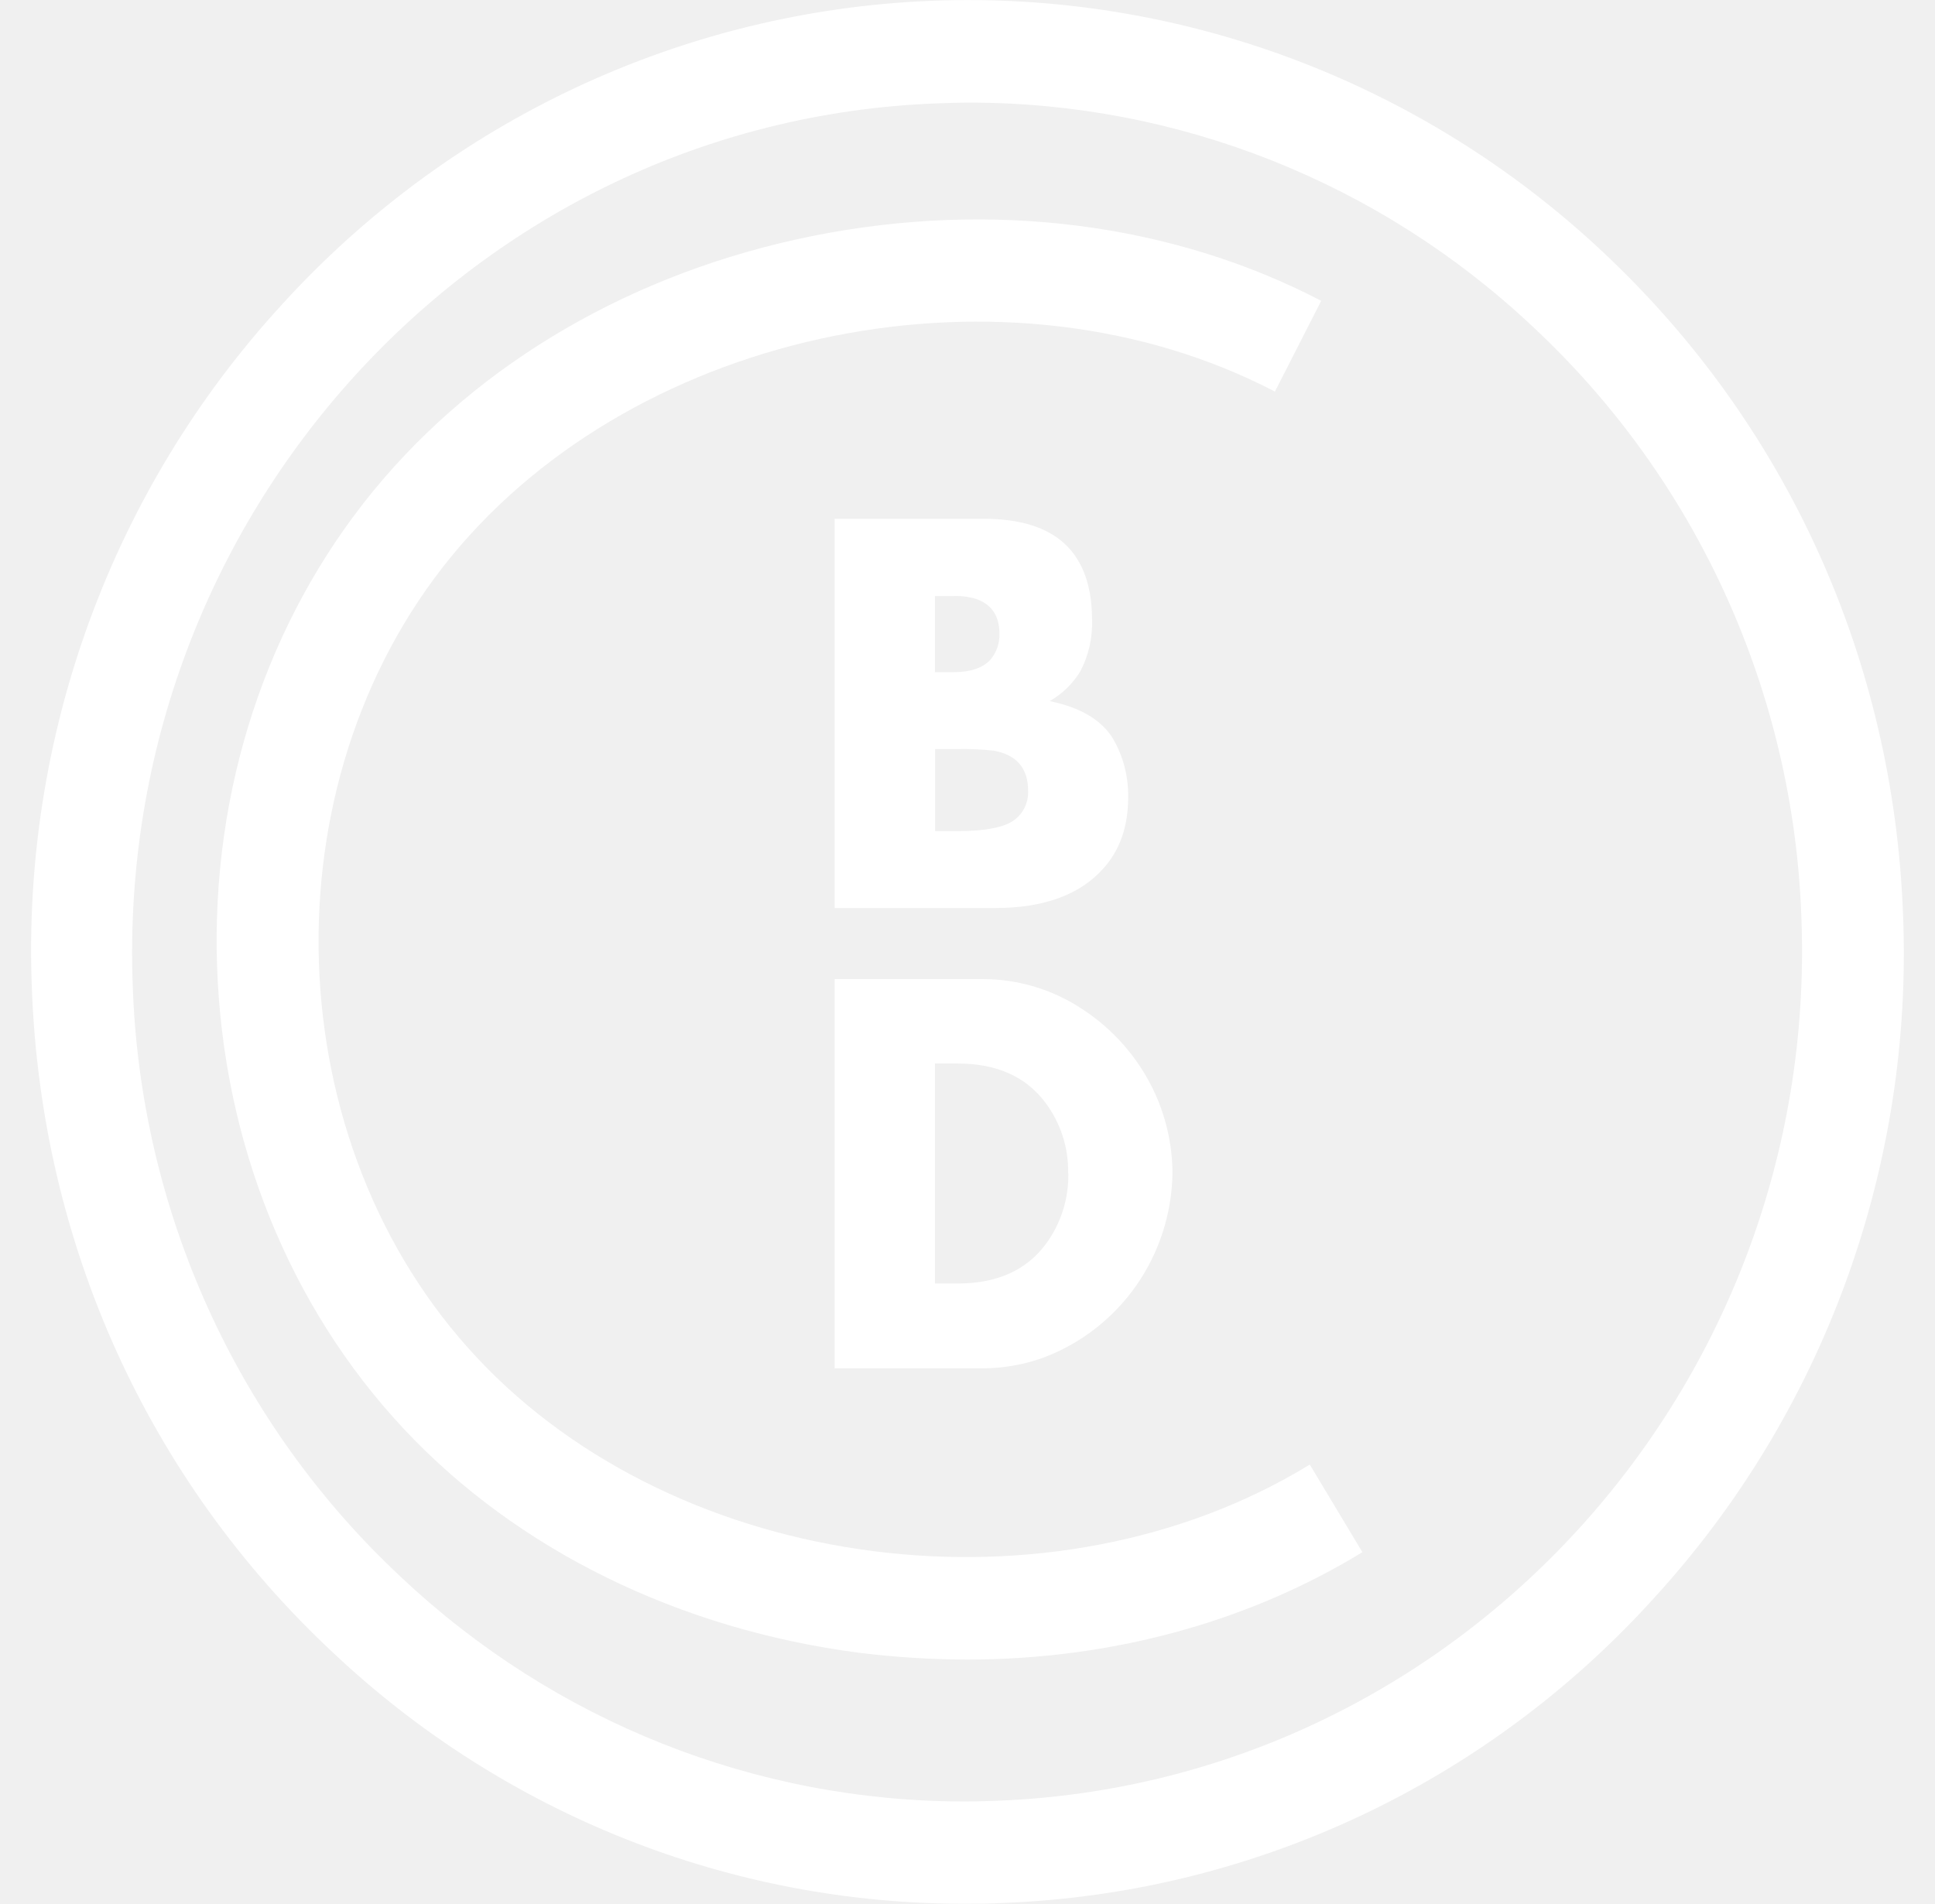
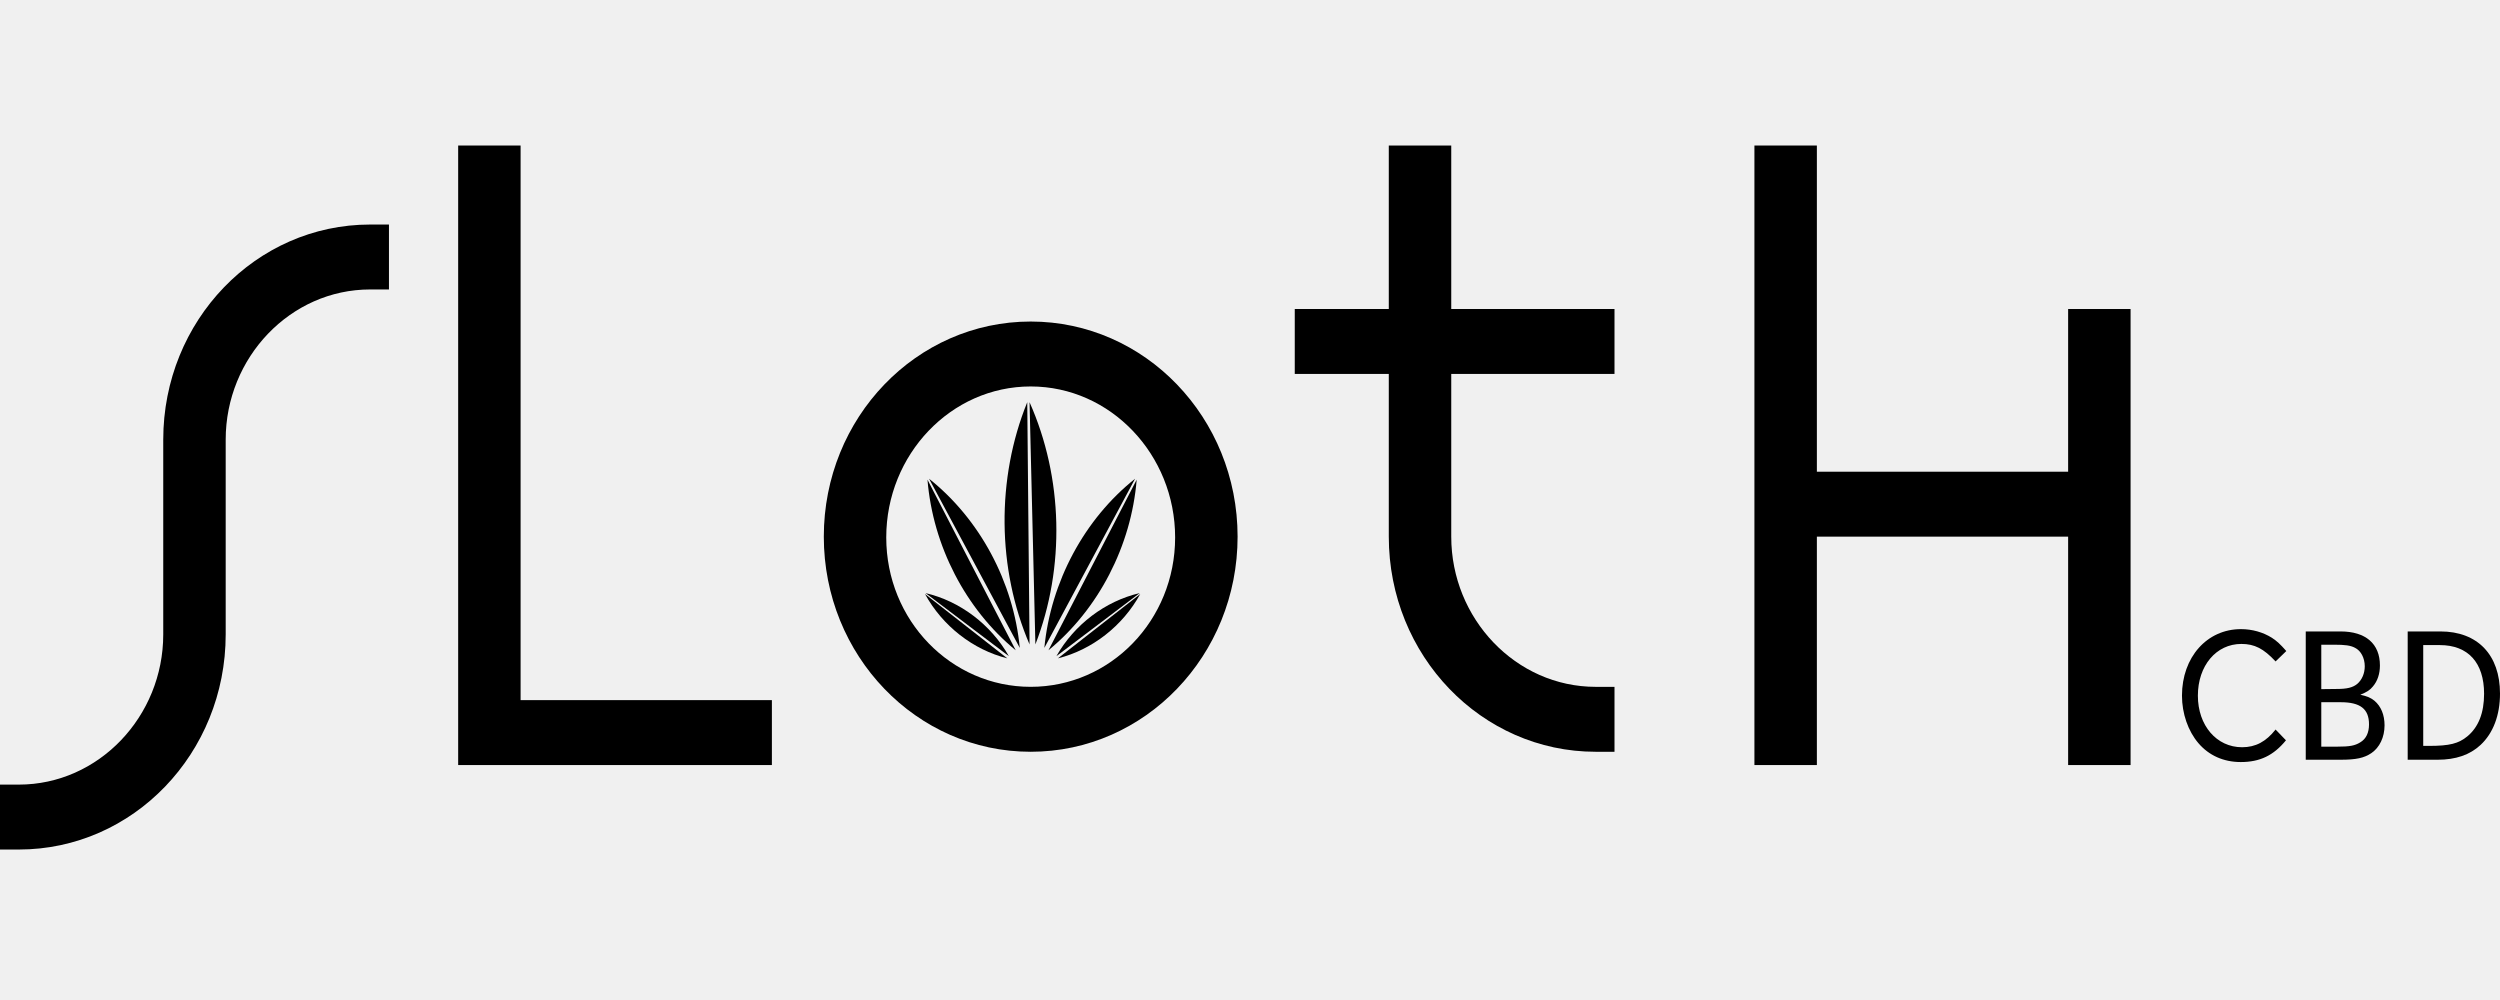
- <svg xmlns="http://www.w3.org/2000/svg" width="62" height="61" viewBox="0 0 62 61" fill="none">
-   <path d="M30.93 61C23.407 61.013 16.162 58.134 10.664 52.948C4.742 47.41 1.323 39.853 1.021 31.674C0.861 27.675 1.484 23.684 2.854 19.929C4.224 16.174 6.314 12.729 9.004 9.791C11.664 6.858 14.872 4.486 18.443 2.81C22.014 1.135 25.877 0.189 29.811 0.027C33.745 -0.135 37.672 0.491 41.366 1.868C45.059 3.245 48.447 5.346 51.334 8.051C57.256 13.588 60.675 21.145 60.977 29.325C61.137 33.323 60.514 37.315 59.144 41.07C57.774 44.825 55.684 48.27 52.994 51.208C50.331 54.153 47.114 56.534 43.531 58.211C39.948 59.887 36.07 60.827 32.124 60.975C31.716 61 31.32 61 30.93 61ZM31.043 3.288C30.691 3.288 30.339 3.301 29.987 3.314C15.24 3.885 3.699 16.56 4.252 31.56C4.37 35.143 5.193 38.667 6.671 41.927C8.149 45.187 10.255 48.117 12.864 50.547C17.768 55.166 24.225 57.731 30.93 57.723C31.282 57.723 31.634 57.711 31.986 57.698C46.733 57.114 58.274 44.451 57.721 29.452C57.603 25.868 56.78 22.344 55.302 19.084C53.824 15.825 51.718 12.895 49.109 10.464C44.205 5.845 37.748 3.28 31.043 3.288V3.288Z" fill="white" />
-   <path d="M30.981 53.176C29.833 53.173 28.687 53.101 27.548 52.961C21.765 52.211 16.573 49.671 12.927 45.772C9.281 41.873 7.144 36.602 6.955 30.95C6.767 25.299 8.552 19.901 11.947 15.748C15.341 11.595 20.345 8.699 26.065 7.556C31.785 6.413 37.556 7.149 42.333 9.639L40.85 12.547C32.326 8.102 20.483 10.477 14.461 17.831C8.477 25.133 8.854 36.653 15.291 43.511C21.778 50.433 33.746 51.957 41.968 46.928L43.653 49.735C39.957 51.995 35.557 53.176 30.981 53.176Z" fill="white" />
-   <path d="M36.148 25.551C36.148 26.478 35.883 27.24 35.355 27.825C34.601 28.675 33.432 29.095 31.886 29.095H26.744V16.623H31.521C33.834 16.623 34.991 17.702 34.991 19.874C35.009 20.444 34.879 21.009 34.614 21.512C34.372 21.909 34.034 22.236 33.633 22.465C34.626 22.668 35.293 23.075 35.657 23.659C35.991 24.232 36.16 24.887 36.148 25.551ZM32.024 20.306C32.024 19.734 31.773 19.366 31.27 19.188C31.033 19.119 30.787 19.089 30.54 19.099H29.956V21.538H30.547C31.1 21.538 31.502 21.398 31.741 21.131C31.932 20.9 32.032 20.607 32.024 20.306V20.306ZM32.942 25.335C32.942 24.611 32.565 24.18 31.835 24.052C31.435 24.009 31.031 23.992 30.628 24.002H29.962V26.631H30.679C31.496 26.631 32.074 26.529 32.401 26.339C32.574 26.238 32.716 26.091 32.811 25.914C32.906 25.737 32.952 25.537 32.942 25.335V25.335Z" fill="white" />
-   <path d="M37.568 37.595C37.548 38.886 37.142 40.141 36.404 41.195C35.666 42.248 34.63 43.052 33.432 43.501C32.806 43.727 32.147 43.843 31.483 43.844H26.744V31.372H31.483C32.628 31.371 33.748 31.711 34.702 32.35C35.66 32.978 36.433 33.856 36.94 34.89C37.349 35.732 37.564 36.657 37.568 37.595V37.595ZM34.224 37.595C34.241 36.786 33.989 35.994 33.507 35.347C32.879 34.496 31.936 34.077 30.679 34.077H29.956V41.126H30.685C31.942 41.126 32.885 40.707 33.514 39.856C33.994 39.203 34.246 38.408 34.23 37.595H34.224Z" fill="white" />
+ <svg xmlns="http://www.w3.org/2000/svg" width="250" height="100" viewBox="0 0 134 38" fill="none">
+   <path d="M8.75 15.765V26.205C8.75 30.608 5.282 34.255 1.008 34.255C0.564 34.255 0.443 34.255 0 34.255V37.735C0.444 37.735 0.565 37.735 1.008 37.735C7.137 37.735 12.097 32.578 12.097 26.205V15.765C12.097 11.362 15.565 7.715 19.84 7.715C20.283 7.715 20.404 7.715 20.848 7.715V4.235C20.404 4.235 20.283 4.235 19.84 4.235C13.71 4.235 8.75 9.392 8.75 15.765Z" fill="black" />
+   <path d="M27.904 0H24.558V33.207H41.373V29.727H27.904V0Z" fill="black" />
+   <path d="M55.245 9.434C49.116 9.434 44.156 14.591 44.156 20.964C44.156 27.337 49.116 32.495 55.245 32.495C61.374 32.495 66.335 27.337 66.335 20.964C66.334 14.591 61.374 9.434 55.245 9.434ZM55.245 29.014C50.971 29.014 47.503 25.45 47.503 21.006C47.503 16.561 50.971 12.914 55.245 12.914C59.52 12.914 62.987 16.561 62.987 21.006C62.987 25.45 59.52 29.014 55.245 29.014Z" fill="black" />
+   <path d="M77.786 0H74.439V8.763H69.399V12.243H74.439V20.964C74.439 27.337 79.4 32.495 85.529 32.495C85.973 32.495 86.093 32.495 86.537 32.495V29.015C86.093 29.015 85.972 29.015 85.529 29.015C81.254 29.015 77.787 25.367 77.787 20.965V12.243H86.537V8.763H77.787V0H77.786Z" fill="black" />
+   <path d="M110.852 17.484H97.384V0H94.037V33.207H97.384V20.964H110.852V33.207H114.199V8.763H110.852V17.484Z" fill="black" />
+   <path d="M120.137 26.715C120.841 26.715 121.327 26.962 121.971 27.653L122.546 27.096C122.219 26.725 122.041 26.56 121.773 26.385C121.297 26.086 120.712 25.921 120.117 25.921C118.292 25.921 116.954 27.426 116.954 29.488C116.954 30.447 117.281 31.386 117.836 32.035C118.401 32.695 119.185 33.046 120.107 33.046C121.128 33.046 121.862 32.695 122.527 31.881L121.971 31.303C121.456 31.953 120.9 32.252 120.176 32.252C118.808 32.252 117.806 31.087 117.806 29.488C117.806 27.88 118.788 26.715 120.137 26.715Z" fill="black" />
+   <path d="M127.267 29.757C127.059 29.592 126.88 29.52 126.513 29.437C126.87 29.293 127.029 29.19 127.188 28.994C127.435 28.705 127.564 28.313 127.564 27.87C127.564 26.705 126.801 26.045 125.452 26.045H123.588V32.922H125.452C126.285 32.922 126.712 32.829 127.098 32.572C127.545 32.272 127.812 31.716 127.812 31.076C127.812 30.52 127.624 30.056 127.267 29.757ZM124.421 26.756H125.105C125.71 26.756 125.988 26.797 126.226 26.921C126.543 27.076 126.751 27.468 126.751 27.911C126.751 28.293 126.602 28.643 126.345 28.86C126.107 29.055 125.789 29.128 125.264 29.128L124.421 29.138V26.756ZM126.503 31.994C126.216 32.169 125.948 32.221 125.254 32.221H124.421V29.839H125.462C126.513 29.839 126.979 30.2 126.979 31.025C126.979 31.479 126.821 31.808 126.503 31.994Z" fill="black" />
+   <path d="M130.807 26.045H129.052V32.922H130.658C131.62 32.922 132.384 32.664 132.959 32.128C133.633 31.499 134 30.54 134 29.375C134 27.303 132.8 26.045 130.807 26.045ZM132.255 31.664C131.779 32.056 131.303 32.18 130.182 32.18H129.885V26.777H130.777C132.294 26.777 133.147 27.725 133.147 29.386C133.147 30.406 132.85 31.169 132.255 31.664Z" fill="black" />
+   <path d="M55.184 26.743L55.061 13.757C53.397 17.859 53.443 22.676 55.184 26.743Z" fill="black" />
+   <path d="M55.184 13.758L55.497 26.741C57.1 22.613 56.984 17.798 55.184 13.758Z" fill="black" />
+   <path d="M55.977 26.928L60.841 17.859C58.122 20.022 56.319 23.386 55.977 26.928Z" fill="black" />
+   <path d="M60.926 17.911L56.196 27.056C58.883 24.85 60.637 21.457 60.926 17.911Z" fill="black" />
+   <path d="M56.622 27.371L61.087 23.99C59.239 24.421 57.584 25.675 56.622 27.371Z" fill="black" />
+   <path d="M61.118 24.037L56.703 27.488C58.544 27.028 60.181 25.748 61.118 24.037Z" fill="black" />
+   <path d="M49.61 23.99L54.075 27.371C53.114 25.675 51.458 24.421 49.61 23.99Z" fill="black" />
+   <path d="M53.994 27.488L49.579 24.037C50.515 25.748 52.153 27.028 53.994 27.488Z" fill="black" />
+   <path d="M49.797 17.859L54.661 26.928C54.32 23.386 52.516 20.022 49.797 17.859Z" fill="black" />
+   <path d="M54.443 27.056L49.713 17.911C50.002 21.457 51.756 24.85 54.443 27.056Z" fill="black" />
</svg>
